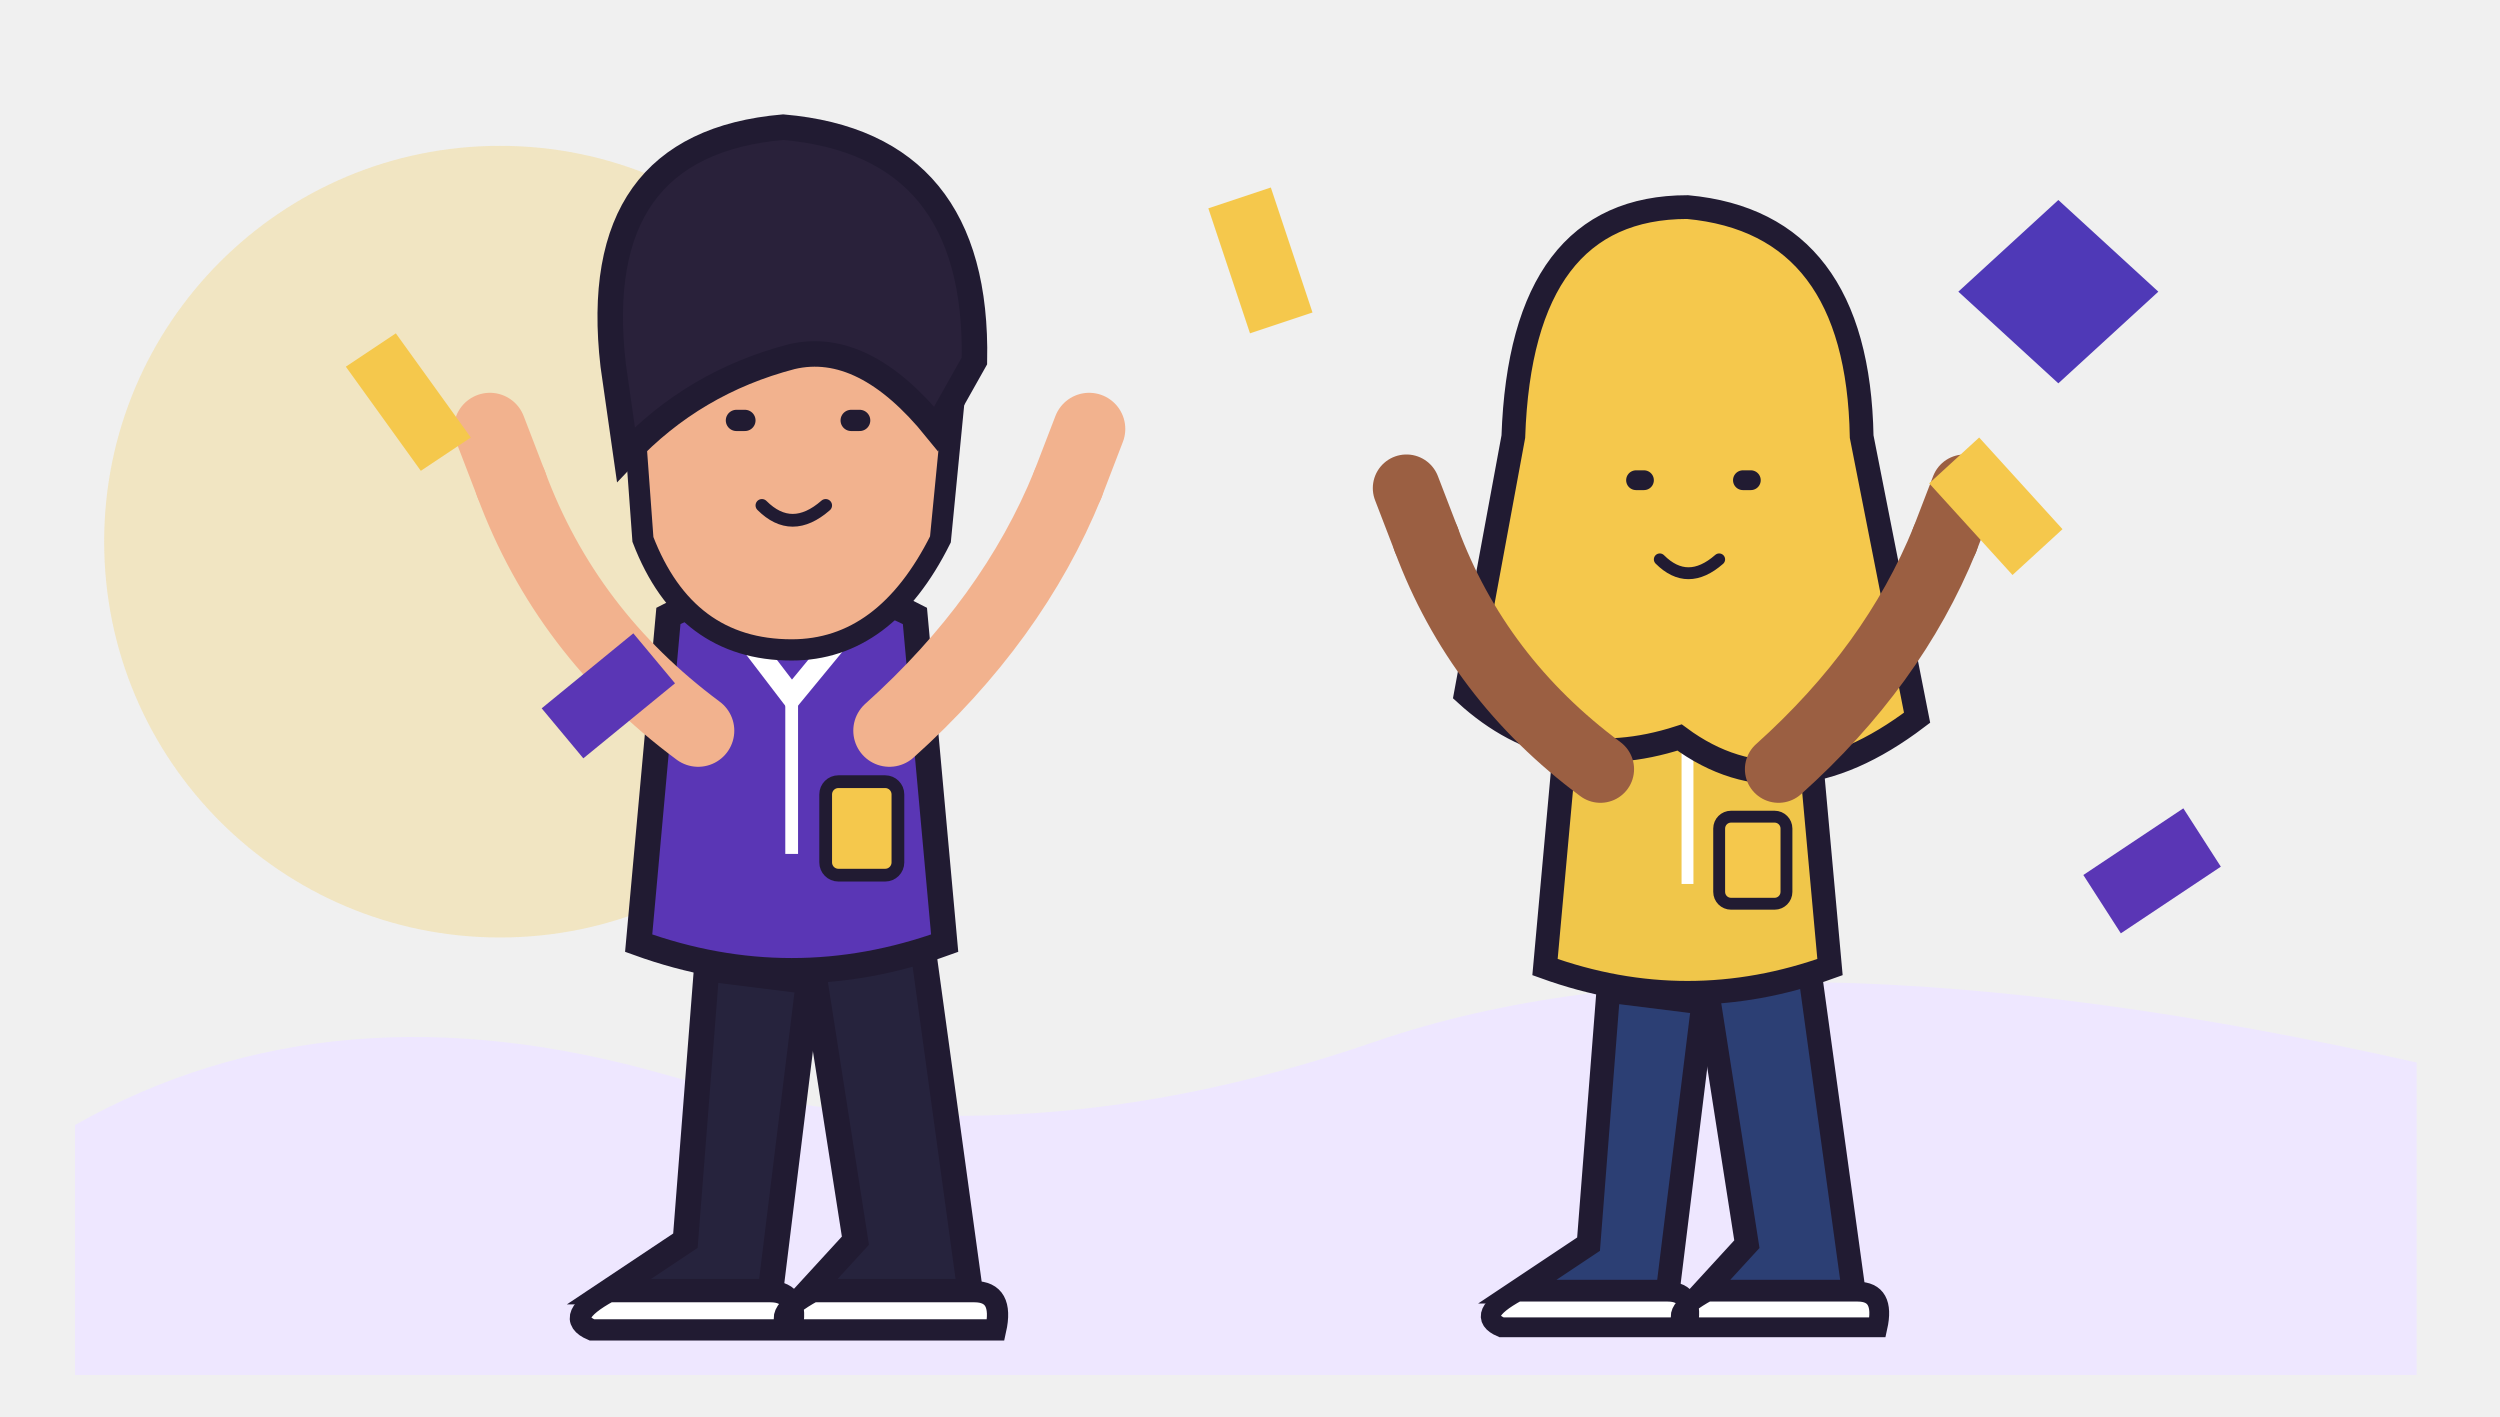
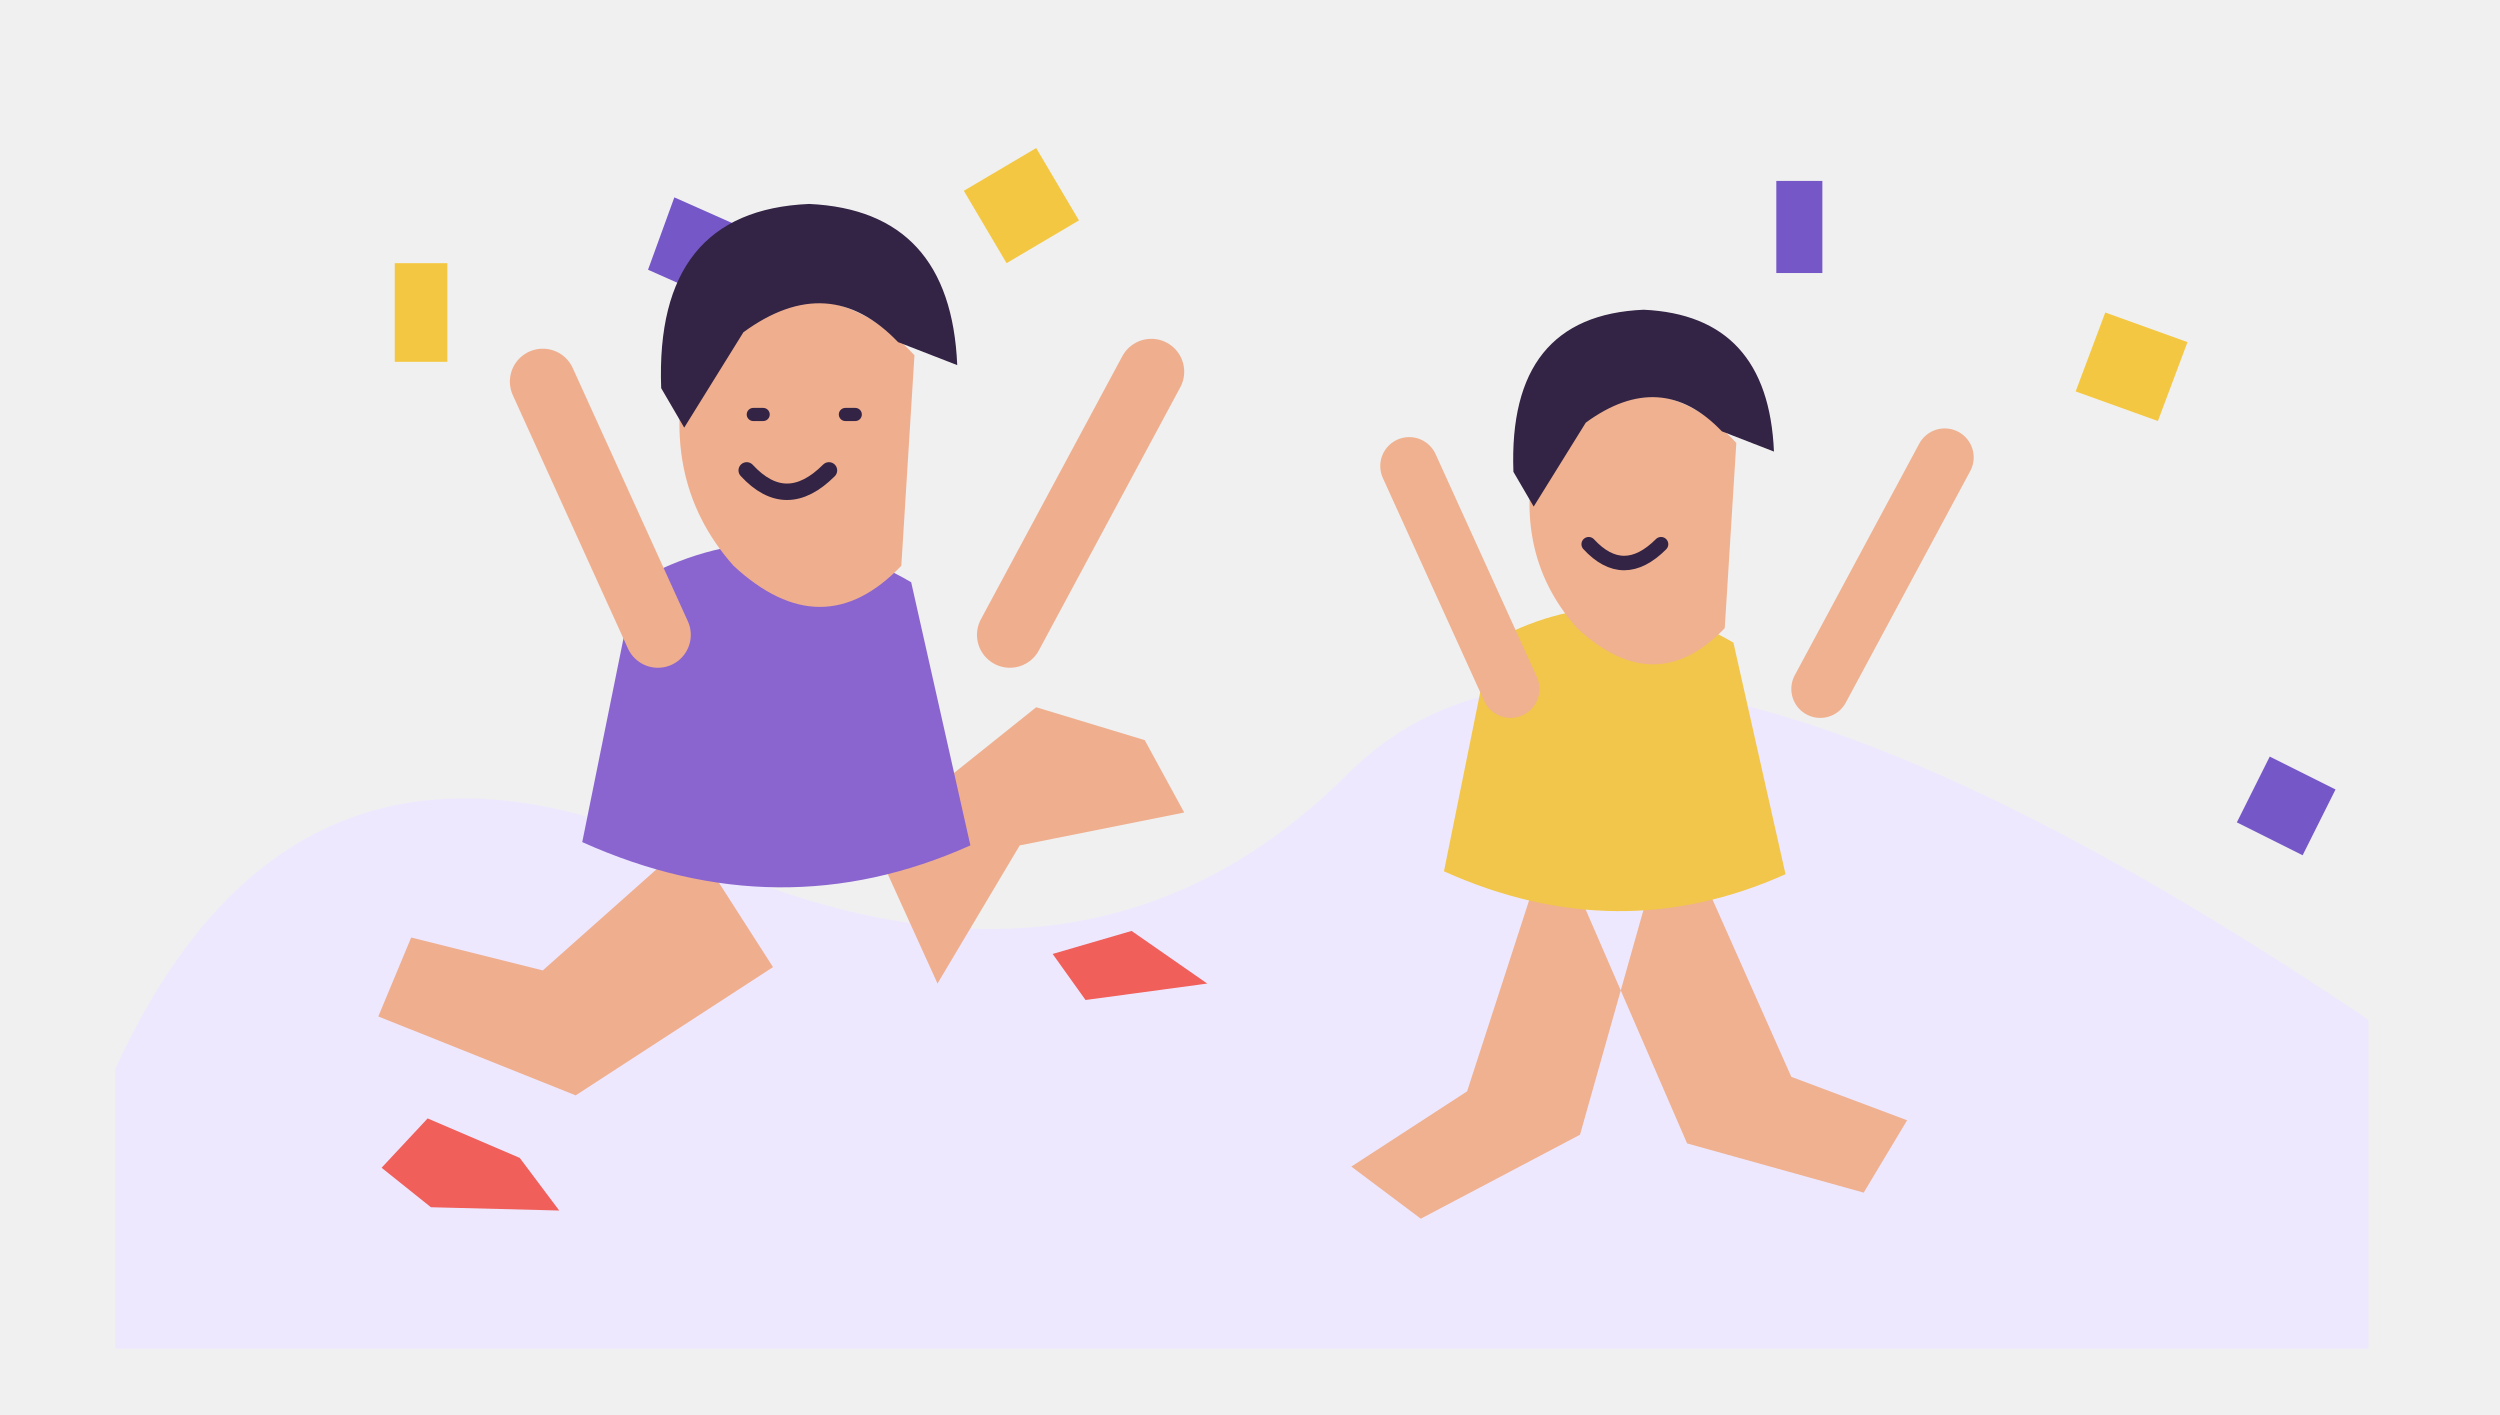
- <svg xmlns="http://www.w3.org/2000/svg" viewBox="0 0 600 340" role="img">
-   <style>
-     .arm-wave,.arm-write,.arm-point,.arm-celebrate,.legs,.body,.paper,.typing,.bulb,.chart,.conf{transform-box:fill-box;transform-origin:center;}
-     .arm-wave{animation:wave 1.15s ease-in-out infinite alternate} .arm-write{animation:write .42s ease-in-out infinite alternate} .arm-point{animation:point 1.8s ease-in-out infinite} .arm-celebrate{animation:yay .75s cubic-bezier(.2,.8,.2,1) infinite alternate}
-     .legs{animation:step 1.15s ease-in-out infinite alternate} .body{animation:breathe 2.1s ease-in-out infinite} .paper{animation:paper .8s ease-in-out infinite alternate} .typing{animation:type .28s ease-in-out infinite alternate} .bulb{animation:glow 1.4s ease-in-out infinite alternate} .chart{animation:chart .9s ease-in-out infinite alternate} .conf{animation:conf 1.3s ease-in-out infinite alternate}
-     @keyframes wave{from{transform:rotate(-9deg)}to{transform:rotate(17deg)}} @keyframes write{from{transform:rotate(-7deg) translateY(0)}to{transform:rotate(8deg) translateY(4px)}} @keyframes point{0%,100%{transform:rotate(-3deg)}50%{transform:rotate(8deg)}} @keyframes yay{from{transform:rotate(-12deg) translateY(4px)}to{transform:rotate(13deg) translateY(-9px)}} @keyframes step{from{transform:translateX(-3px) rotate(-1deg)}to{transform:translateX(4px) rotate(1deg)}} @keyframes breathe{50%{transform:translateY(-3px)}} @keyframes paper{to{transform:translateY(5px) rotate(2deg)}} @keyframes type{to{transform:translateY(3px)}} @keyframes glow{to{transform:scale(1.08)}} @keyframes chart{to{transform:translateY(-5px) rotate(1deg)}} @keyframes conf{to{transform:translateY(-14px) rotate(9deg)}}
-     @media(prefers-reduced-motion:reduce){*{animation:none!important}}</style>
-   <path d="M18 270 Q80 235 160 258 T330 250 T580 255 V330 H18Z" fill="#EEE7FF" />
-   <circle cx="120" cy="130" r="95" fill="#F4C84A" opacity=".28" />
-   <path d="M470 70 l24 -22 24 22 -24 22Z" fill="#4F39B7" />
-   <g transform="translate(190 310) scale(1.02)">
-     <g class="legs">
-       <path d="M-20 -76 L-25 -12 L-43 0 L-5 0 L4 -73Z" fill="#26233D" stroke="#211B32" stroke-width="6" />
-       <path d="M5 -76 L15 -12 L4 0 L42 0 L31 -80Z" fill="#26233D" stroke="#211B32" stroke-width="6" />
-       <path d="M-43 0 h38 q7 0 5 9 h-47 q-7 -3 4 -9Z M5 0 h38 q7 0 5 9 h-47 q-7 -3 4 -9Z" fill="#fff" stroke="#211B32" stroke-width="5" />
+ <svg xmlns="http://www.w3.org/2000/svg" viewBox="0 0 760 430" role="img" aria-label="Tiga anak muda merayakan keberhasilan">
+   <style>.jump{transform-box:fill-box;transform-origin:center bottom;animation:jump .68s cubic-bezier(.2,.8,.2,1) infinite alternate}.arm{transform-box:fill-box;transform-origin:top center;animation:yay .55s ease-in-out infinite alternate}.conf{animation:fall 1.5s ease-in-out infinite}.conf:nth-of-type(2n){animation-delay:-.7s}@keyframes jump{to{transform:translateY(-35px) rotate(-3deg)}}@keyframes yay{to{transform:rotate(24deg)}}@keyframes fall{from{transform:translateY(-35px) rotate(0);opacity:1}to{transform:translateY(70px) rotate(110deg);opacity:.15}}@media(prefers-reduced-motion:reduce){*{animation:none!important}}</style>
+   <path d="M35 325Q90 205 210 260T410 235T720 310v100H35Z" fill="#EEE8FF" />
+   <g fill="#F4C743">
+     <path class="conf" d="M120 80h16v30h-16Z" />
+     <path class="conf" d="M640 95l25 9-9 24-25-9Z" />
+     <path class="conf" d="M315 45l13 22-22 13-13-22Z" />
+   </g>
+   <g fill="#7557C7">
+     <path class="conf" d="M205 60l18 8-8 22-18-8Z" />
+     <path class="conf" d="M540 55h14v28h-14Z" />
+     <path class="conf" d="M690 230l20 10-10 20-20-10Z" />
+   </g>
+   <g class="jump" transform="translate(235 330)">
+     <path d="M-25-75l-45 40-40-10-10 24 60 24 60-39Z" fill="#EFAF8F" />
+     <path d="M30-75l50-40 33 10 12 22-50 10-25 42Z" fill="#EFAF8F" />
+     <path d="M-105 10l28 12 12 16-39-1-15-12Zm190-50 24-7 23 16-37 5Z" fill="#F05F59" />
+     <path d="M-42-153q43-24 84 0l18 80q-58 26-118-1Z" fill="#8A65CF" />
+     <g class="arm" stroke="#EFAF8F" stroke-width="20" stroke-linecap="round">
+       <path d="M-35-137l-35-77" />
+       <path d="M72-137l43-80" />
    </g>
-     <g class="body">
-       <path d="M-29 -159 Q0 -174 29 -159 L36 -82 Q0 -69 -36 -82Z" fill="#5A36B5" stroke="#211B32" stroke-width="6" />
-       <path d="M-13 -157 L0 -140 L14 -157" fill="none" stroke="#fff" stroke-width="5" />
-       <path d="M0 -139 v36" stroke="#fff" stroke-width="3" />
+     <path d="M-25-225q38-29 68 3l-4 64q-24 25-51 0Q-36-185-25-225Z" fill="#EFAF8F" />
+     <path d="M-34-212q-2-54 45-56 43 2 45 49l-18-7q-21-22-47-3l-18 29Z" fill="#332344" />
+     <path d="M-8-187q12 13 25 0" fill="none" stroke="#332344" stroke-width="5" stroke-linecap="round" />
+     <path d="M-6-204h3m25 0h3" stroke="#332344" stroke-width="4" stroke-linecap="round" />
+   </g>
+   <g class="jump" style="animation-delay:-.2s" transform="translate(490 330) scale(.88)">
+     <path d="M-25-75l-25 77-40 26 24 18 55-29 24-85Z M30-75l32 72 40 15-15 25-61-17-36-83Z" fill="#EFB18F" />
+     <path d="M-42-153q43-24 84 0l18 80q-58 26-118-1Z" fill="#F2C64A" />
+     <g class="arm" stroke="#EFB18F" stroke-width="20" stroke-linecap="round">
+       <path d="M-35-137l-35-77" />
+       <path d="M72-137l43-80" />
    </g>
-     <path d="M-38 -218 Q-38 -264 0 -264 Q39 -264 39 -218 L35 -177 Q22 -151 0 -151 Q-25 -151 -35 -177Z" fill="#F2B28E" stroke="#211B32" stroke-width="5" />
-     <path d="M-42 -218 Q-48 -270 -2 -274 Q44 -270 43 -219 L34 -203 Q17 -224 0 -220 Q-23 -214 -39 -197Z" fill="#29213A" stroke="#211B32" stroke-width="6" />
-     <g class="arms" fill="none" stroke="#F2B28E" stroke-width="17" stroke-linecap="round" stroke-linejoin="round">
-       <g class="arm-celebrate">
-         <path d="M-22 -132 Q-53 -155 -66 -190" />
-         <path d="M-66 -190 l-5 -13" />
-       </g>
-       <g class="arm-celebrate">
-         <path d="M23 -132 Q52 -158 65 -190" />
-         <path d="M65 -190 l5 -13" />
-       </g>
-     </g>
-     <g fill="none" stroke="#211B32" stroke-width="5" stroke-linecap="round">
-       <path d="M-13 -205 h2 M14 -205 h2" />
-       <path d="M-7 -185 Q0 -178 8 -185" stroke-width="3" />
-     </g>
-     <rect x="8" y="-120" width="17" height="22" rx="3" fill="#F5C84C" stroke="#211B32" stroke-width="3" />
-   </g>
-   <g transform="translate(405 310) scale(0.95)">
-     <g class="legs">
-       <path d="M-20 -76 L-25 -12 L-43 0 L-5 0 L4 -73Z" fill="#2C3F74" stroke="#211B32" stroke-width="6" />
-       <path d="M5 -76 L15 -12 L4 0 L42 0 L31 -80Z" fill="#2C3F74" stroke="#211B32" stroke-width="6" />
-       <path d="M-43 0 h38 q7 0 5 9 h-47 q-7 -3 4 -9Z M5 0 h38 q7 0 5 9 h-47 q-7 -3 4 -9Z" fill="#fff" stroke="#211B32" stroke-width="5" />
-     </g>
-     <g class="body">
-       <path d="M-29 -159 Q0 -174 29 -159 L36 -82 Q0 -69 -36 -82Z" fill="#F0C64A" stroke="#211B32" stroke-width="6" />
-       <path d="M-13 -157 L0 -140 L14 -157" fill="none" stroke="#fff" stroke-width="5" />
-       <path d="M0 -139 v36" stroke="#fff" stroke-width="3" />
-     </g>
-     <path d="M-38 -218 Q-35 -270 0 -270 Q38 -270 39 -218 L47 -158 Q20 -135 -2 -148 Q-32 -143 -48 -166Z" fill="#F2B28E" stroke="#211B32" stroke-width="5" />
-     <path d="M-44 -216 Q-42 -274 0 -274 Q43 -270 44 -216 L58 -145 Q25 -120 -2 -140 Q-33 -130 -56 -151Z" fill="#F5C84C" stroke="#211B32" stroke-width="6" />
-     <g class="arms" fill="none" stroke="#9B5F42" stroke-width="17" stroke-linecap="round" stroke-linejoin="round">
-       <g class="arm-celebrate">
-         <path d="M-22 -132 Q-53 -155 -66 -190" />
-         <path d="M-66 -190 l-5 -13" />
-       </g>
-       <g class="arm-celebrate">
-         <path d="M23 -132 Q52 -158 65 -190" />
-         <path d="M65 -190 l5 -13" />
-       </g>
-     </g>
-     <g fill="none" stroke="#211B32" stroke-width="5" stroke-linecap="round">
-       <path d="M-13 -205 h2 M14 -205 h2" />
-       <path d="M-7 -185 Q0 -178 8 -185" stroke-width="3" />
-     </g>
-     <rect x="8" y="-120" width="17" height="22" rx="3" fill="#F5C84C" stroke="#211B32" stroke-width="3" />
-   </g>
-   <g class="conf">
-     <path d="M95 80 l18 25 -12 8 -18 -25Z M475 105 l20 22 -12 11 -20 -22Z M305 45 l10 30 -15 5 -10 -30Z" fill="#F5C84C" />
-     <path d="M130 170 l22 -18 10 12 -22 18Z M500 210 l24 -16 9 14 -24 16Z" fill="#5A36B5" />
+     <path d="M-25-225q38-29 68 3l-4 64q-24 25-51 0Q-36-185-25-225Z" fill="#EFB18F" />
+     <path d="M-34-212q-2-54 45-56 43 2 45 49l-18-7q-21-22-47-3l-18 29Z" fill="#332344" />
+     <path d="M-8-187q12 13 25 0" fill="none" stroke="#332344" stroke-width="5" stroke-linecap="round" />
  </g>
</svg>
